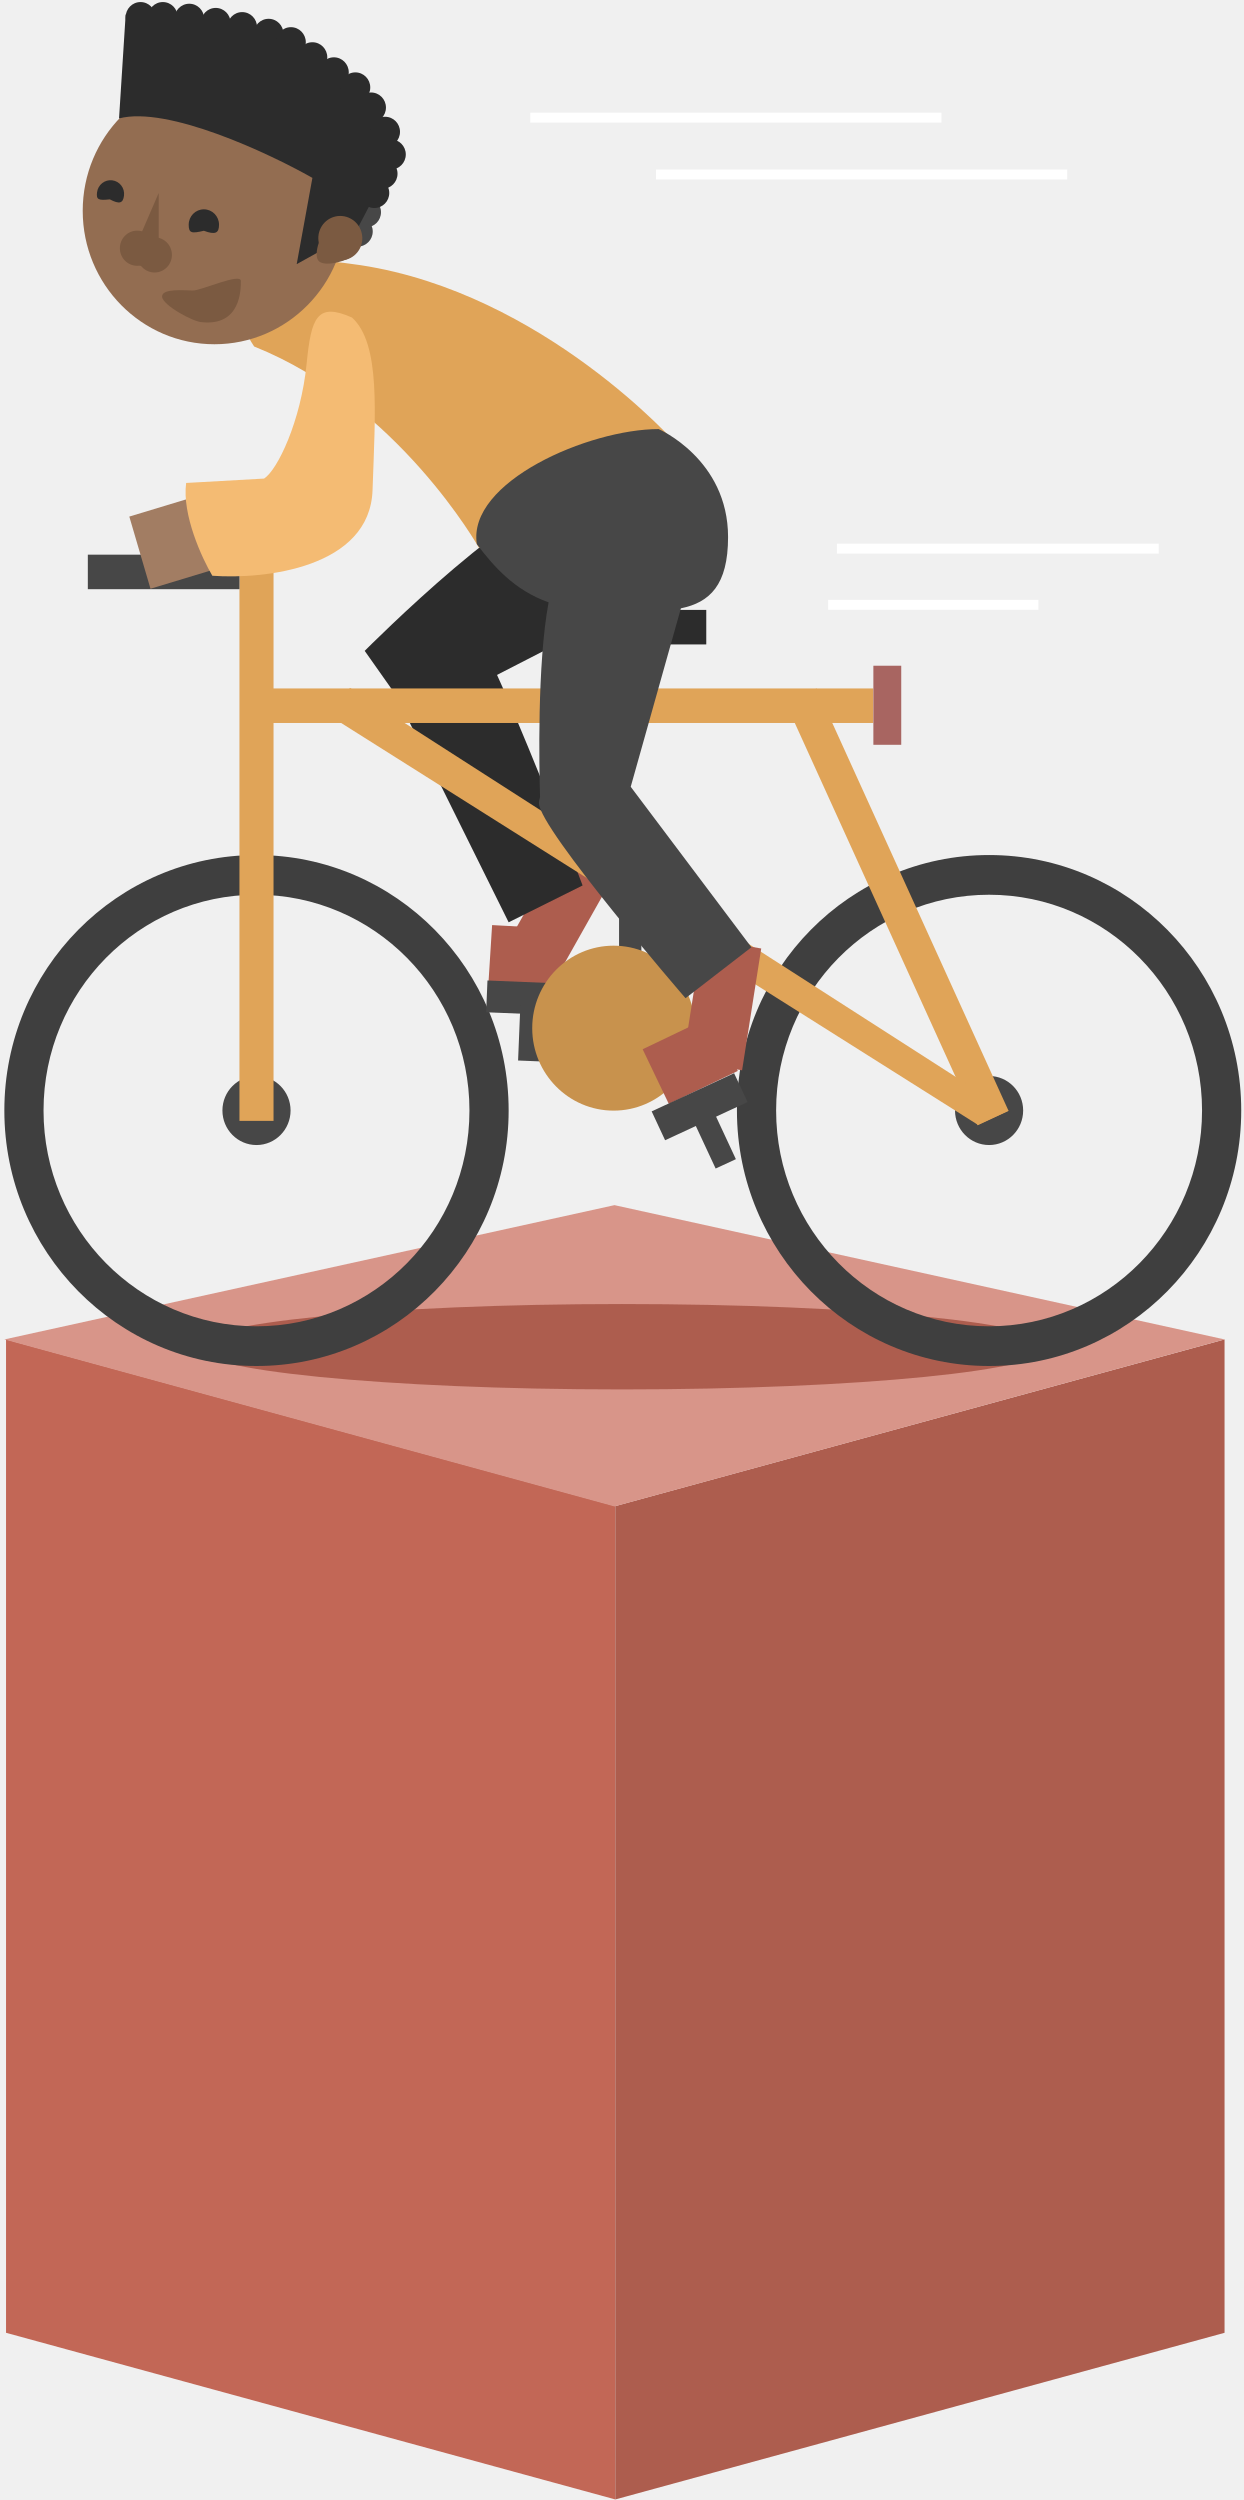
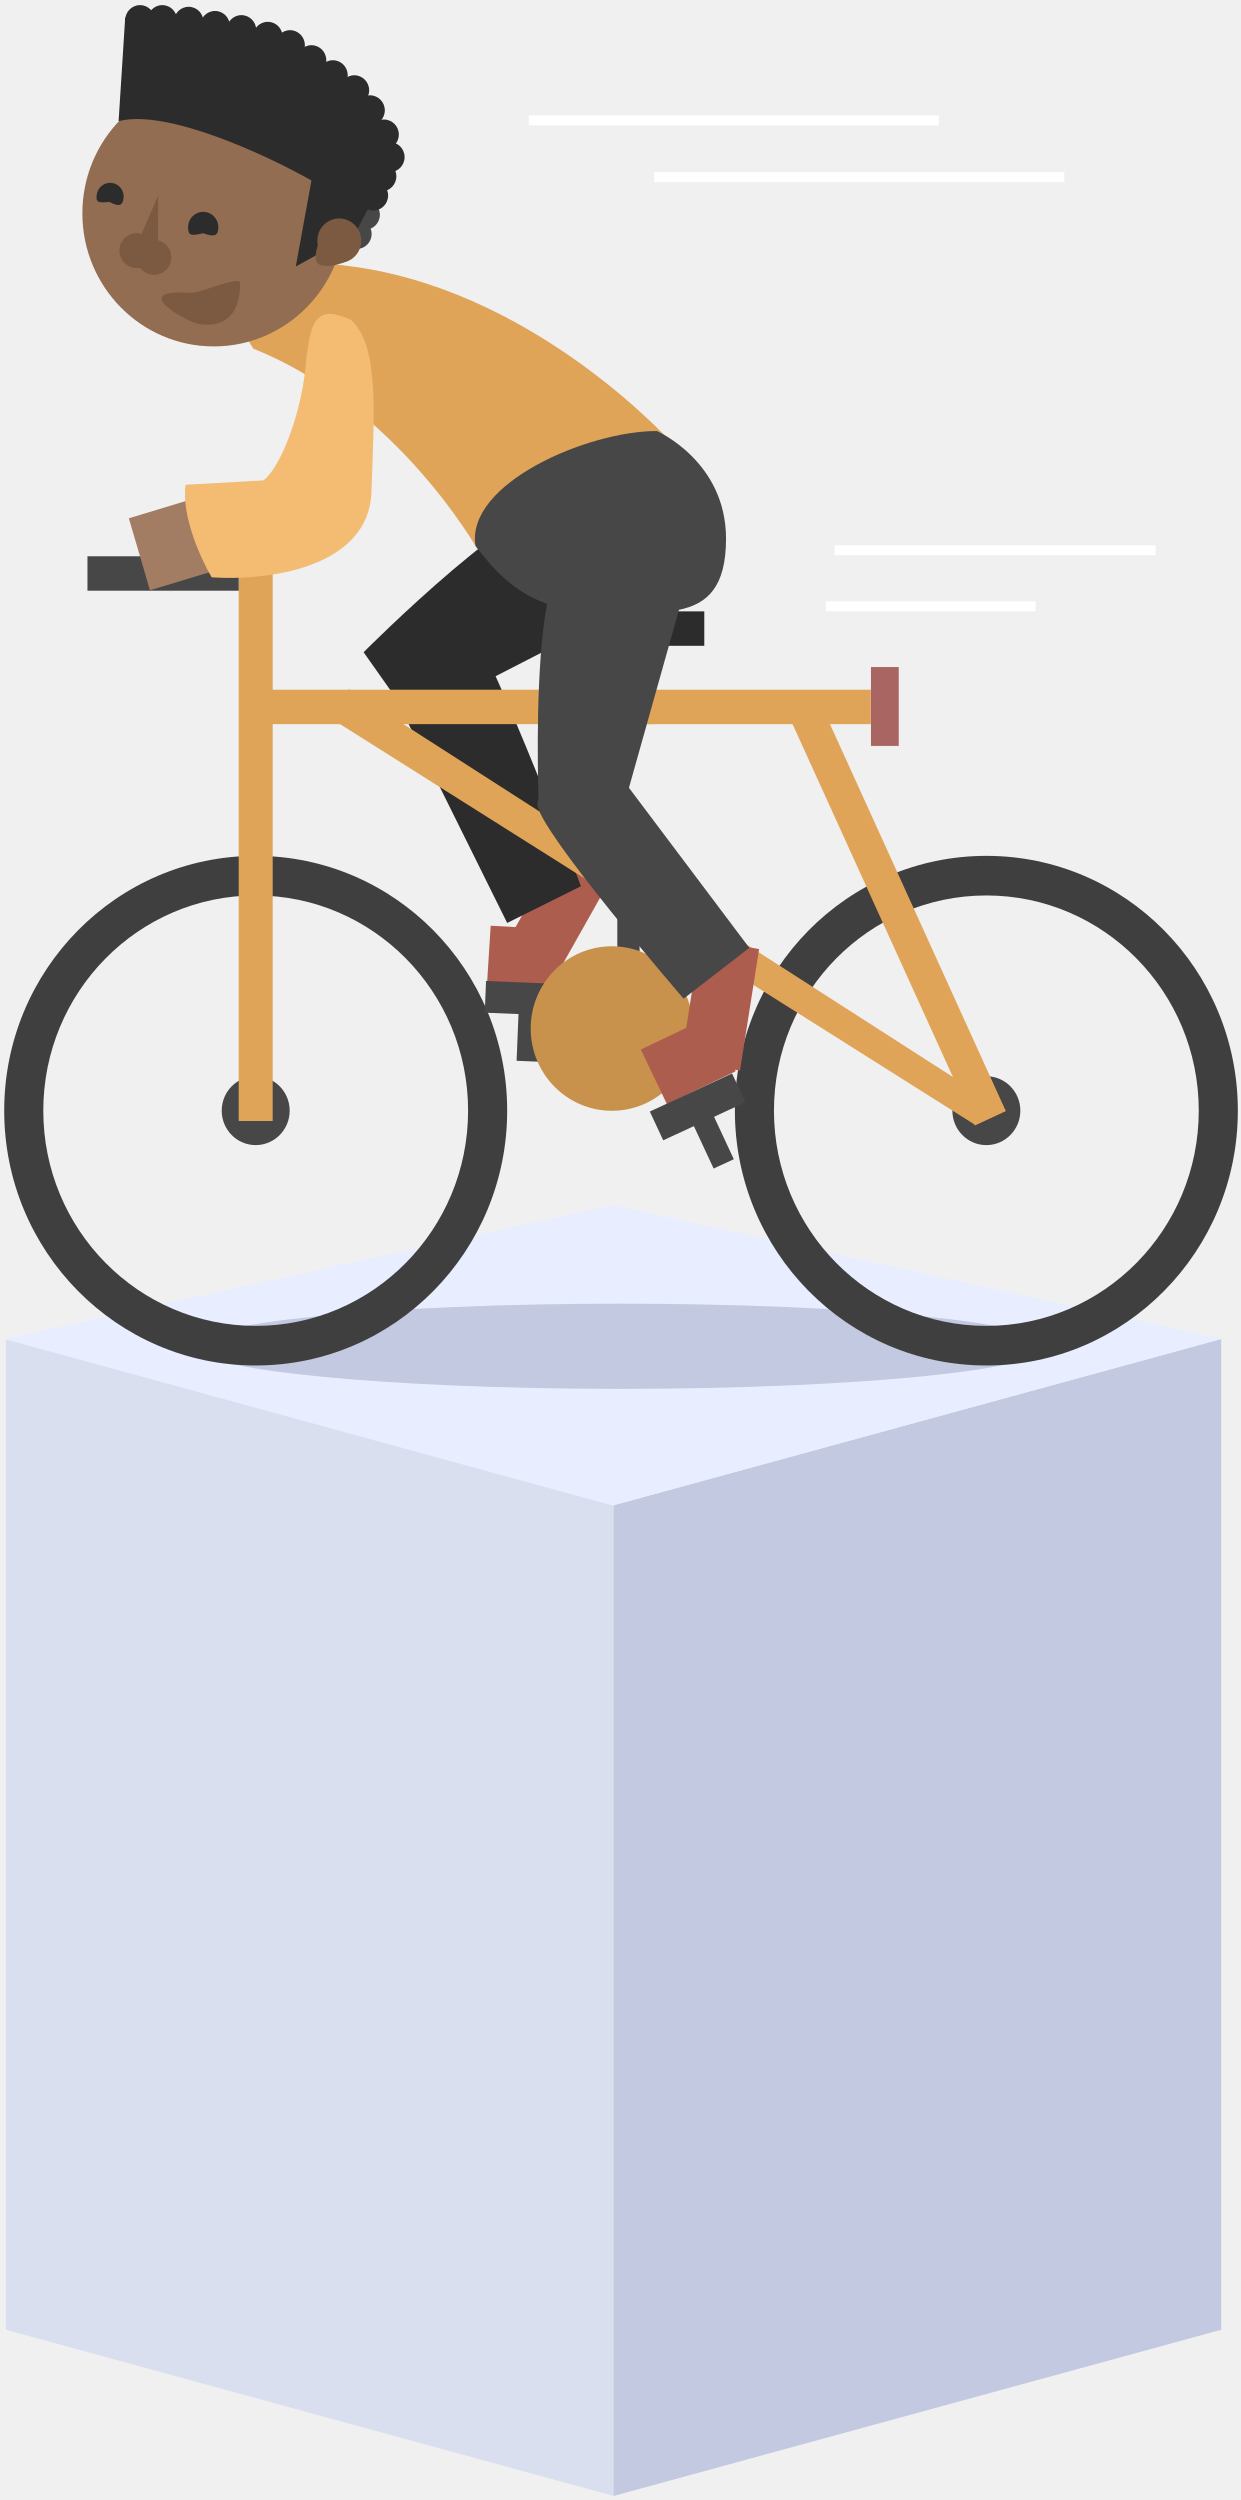
- <svg xmlns="http://www.w3.org/2000/svg" width="189" height="380" viewBox="0 0 189 380" fill="none">
-   <path d="M0.918 354.586L93.525 379.916V228.923L0.918 203.593V354.586Z" fill="#C26756" />
-   <path d="M186.132 354.586L93.525 379.916V228.923L186.132 203.593V354.586Z" fill="#AD5D4E" />
-   <path d="M93.396 183.181L186.132 203.593L93.396 228.976L0.661 203.593L93.396 183.181Z" fill="#D89589" />
-   <ellipse cx="94.536" cy="204.703" rx="65.052" ry="6.49" fill="#AD5D4E" />
-   <rect width="24.611" height="9.085" transform="matrix(-0.493762 0.876689 0.864057 0.490944 87.8882 124.316)" fill="#AD5D4E" />
-   <rect width="9.525" height="9.092" transform="matrix(-0.99372 -0.0544338 -0.0631229 1.00278 84.2651 141.131)" fill="#AD5D4E" />
-   <path d="M92.908 93.67C92.908 93.67 91.934 80.207 86.648 76.534C81.362 72.861 55.434 98.93 55.434 98.93L62.672 109.198L92.908 93.67Z" fill="#2C2C2C" />
-   <path d="M69.58 92.479C66.362 92.433 56.438 98.069 56.438 98.069L77.314 140.19L88.553 134.591C88.553 134.591 72.797 92.526 69.58 92.479Z" fill="#2C2C2C" />
-   <path fill-rule="evenodd" clip-rule="evenodd" d="M150.341 207.632C129.174 207.632 112.014 190.246 112.014 168.799C112.014 147.351 129.174 129.965 150.341 129.965C171.508 129.965 188.667 147.351 188.667 168.799C188.667 190.246 171.508 207.632 150.341 207.632ZM150.341 201.598C132.463 201.598 117.97 186.913 117.97 168.799C117.97 150.685 132.463 136 150.341 136C168.218 136 182.711 150.685 182.711 168.799C182.711 186.913 168.218 201.598 150.341 201.598Z" fill="#3F3F3F" />
-   <path fill-rule="evenodd" clip-rule="evenodd" d="M38.987 207.632C17.82 207.632 0.661 190.246 0.661 168.799C0.661 147.351 17.82 129.965 38.987 129.965C60.154 129.965 77.314 147.351 77.314 168.799C77.314 190.246 60.154 207.632 38.987 207.632ZM38.987 201.598C21.11 201.598 6.617 186.913 6.617 168.799C6.617 150.685 21.11 136 38.987 136C56.865 136 71.357 150.685 71.357 168.799C71.357 186.913 56.865 201.598 38.987 201.598Z" fill="#3F3F3F" />
-   <ellipse rx="5.179" ry="5.248" transform="matrix(-1 0 0 1 150.341 168.798)" fill="#474747" />
-   <ellipse rx="5.179" ry="5.248" transform="matrix(-1 0 0 1 38.9873 168.798)" fill="#474747" />
-   <rect width="5.179" height="86.064" transform="matrix(-1 0 0 1 41.5767 84.3091)" fill="#E0A458" />
-   <rect width="5.191" height="70.523" transform="matrix(-0.906231 0.422783 0.413709 0.910409 124.124 104.645)" fill="#E0A458" />
-   <path d="M53.191 104.557L50.465 109.018L148.625 170.963L153.286 168.831L53.191 104.557Z" fill="#E0A458" />
-   <rect width="5.248" height="93.744" transform="matrix(4.31406e-08 1 1 -4.42898e-08 38.9873 104.645)" fill="#E0A458" />
-   <rect width="5.248" height="23.048" transform="matrix(4.30034e-08 1 1 -4.4431e-08 13.3496 84.3091)" fill="#474747" />
-   <rect width="5.179" height="14.563" transform="matrix(-1 0 0 1 99.7139 95.3291)" fill="#E0A458" />
-   <rect width="5.248" height="28.227" transform="matrix(4.314e-08 1 1 -4.42904e-08 79.126 92.7055)" fill="#2C2C2C" />
-   <rect width="4.236" height="12.018" transform="matrix(-1 0 0 1 136.989 101.191)" fill="#A86561" />
-   <path d="M102.932 67.599C102.932 67.599 82.689 44.572 54.795 40.303C26.901 36.035 38.633 52.669 38.633 52.669C60.534 61.416 72.807 83.279 72.807 83.279L102.932 67.599Z" fill="#E0A458" />
-   <rect width="9.484" height="11.382" transform="matrix(0.95286 -0.28863 -0.282891 -0.963698 22.8745 89.4884)" fill="#A27D63" />
-   <path d="M56.627 74.5C57.03 62.691 57.874 52.261 53.504 48.267C48.172 45.897 47.304 48.28 46.61 55.252C45.736 64.044 42.172 71.441 40.142 72.742L28.295 73.409C27.647 78.212 30.678 84.814 32.275 87.514C40.225 88.097 56.225 86.308 56.627 74.5Z" fill="#F4BB73" />
-   <rect width="3.391" height="21.508" transform="matrix(-1 0 0 1 97.4888 137.368)" fill="#474747" />
-   <ellipse rx="2.261" ry="2.291" transform="matrix(-1 0 0 1 54.3944 35.1835)" fill="#474747" />
-   <ellipse rx="2.261" ry="2.291" transform="matrix(-1 0 0 1 55.6507 32.2563)" fill="#474747" />
-   <rect width="13.817" height="4.836" transform="matrix(-0.999166 -0.0408442 -0.0411047 0.999155 87.8994 149.598)" fill="#474747" />
-   <ellipse rx="20.019" ry="20.28" transform="matrix(-1 0 0 1 32.5923 32.0459)" fill="#936D51" />
-   <path d="M28.683 34.152C28.683 35.441 29.11 35.523 30.988 35.077C32.732 35.729 33.293 35.441 33.293 34.152C33.293 32.862 32.261 31.817 30.988 31.817C29.715 31.817 28.683 32.862 28.683 34.152Z" fill="#2C2C2C" />
-   <path d="M14.752 29.219C14.603 30.365 14.973 30.486 16.693 30.304C18.167 31.084 18.699 30.892 18.848 29.746C18.996 28.601 18.199 27.554 17.068 27.408C15.937 27.263 14.9 28.073 14.752 29.219Z" fill="#2C2C2C" />
-   <ellipse rx="2.638" ry="2.673" transform="matrix(-1 0 0 1 20.8579 37.7289)" fill="#7B5A41" />
-   <ellipse rx="2.638" ry="2.673" transform="matrix(-1 0 0 1 23.4956 38.747)" fill="#7B5A41" />
-   <path d="M24.123 29.329L19.616 39.766L24.123 41.371L24.123 29.329Z" fill="#7B5A41" />
-   <path d="M47.486 27.038L45.099 40.147L48.428 38.302L51.608 34.483L54.143 35.12L59.293 25.257C60.901 8.05 33.167 2.73 19.099 2.221L18.094 18.002C25.43 16.068 40.745 23.22 47.486 27.038Z" fill="#2C2C2C" />
-   <ellipse rx="2.261" ry="2.291" transform="matrix(-1 0 0 1 21.3602 2.60284)" fill="#2C2C2C" />
-   <ellipse rx="2.261" ry="2.291" transform="matrix(-1 0 0 1 24.7513 2.60284)" fill="#2C2C2C" />
-   <ellipse rx="2.261" ry="2.291" transform="matrix(-1 0 0 1 28.7708 2.85818)" fill="#2C2C2C" />
-   <ellipse rx="2.261" ry="2.291" transform="matrix(-1 0 0 1 32.7904 3.49371)" fill="#2C2C2C" />
-   <ellipse rx="2.261" ry="2.291" transform="matrix(-1 0 0 1 36.8099 4.13006)" fill="#2C2C2C" />
-   <ellipse rx="2.261" ry="2.291" transform="matrix(-1 0 0 1 40.8289 5.14822)" fill="#2C2C2C" />
-   <ellipse rx="2.261" ry="2.291" transform="matrix(-1 0 0 1 54.0179 13.2934)" fill="#2C2C2C" />
-   <ellipse rx="2.261" ry="2.291" transform="matrix(-1 0 0 1 50.7518 11.0026)" fill="#2C2C2C" />
-   <ellipse rx="2.261" ry="2.291" transform="matrix(-1 0 0 1 47.4862 8.71173)" fill="#2C2C2C" />
-   <ellipse rx="2.261" ry="2.291" transform="matrix(-1 0 0 1 44.2205 6.42089)" fill="#2C2C2C" />
-   <ellipse rx="2.261" ry="2.291" transform="matrix(-1 0 0 1 56.4041 16.3478)" fill="#2C2C2C" />
-   <ellipse rx="2.261" ry="2.291" transform="matrix(-1 0 0 1 58.5394 20.0386)" fill="#2C2C2C" />
-   <ellipse rx="2.261" ry="2.291" transform="matrix(-1 0 0 1 59.4188 23.4748)" fill="#2C2C2C" />
-   <ellipse rx="2.261" ry="2.291" transform="matrix(-1 0 0 1 58.1629 26.402)" fill="#2C2C2C" />
-   <ellipse rx="2.261" ry="2.291" transform="matrix(-1 0 0 1 56.9066 29.3292)" fill="#2C2C2C" />
-   <ellipse rx="3.358" ry="3.365" transform="matrix(-0.883865 -0.467761 -0.457313 0.889316 51.729 36.2039)" fill="#7B5A41" />
-   <path d="M49.501 34.758C48.686 35.791 47.505 38.924 48.53 39.755C49.554 40.585 53.03 39.659 53.845 38.626C54.66 37.593 52.506 36.844 51.482 36.014C50.457 35.184 50.316 33.725 49.501 34.758Z" fill="#7B5A41" />
-   <path d="M24.635 45.074C24.635 46.363 29.442 48.973 30.714 48.973C36.612 49.569 36.612 43.999 36.612 42.71C36.612 41.42 30.61 44.156 29.337 44.156C28.064 44.156 24.635 43.784 24.635 45.074Z" fill="#7B5A41" />
-   <rect width="3.391" height="9.545" transform="matrix(-0.999166 -0.0408444 -0.0411045 0.999155 82.5293 151.799)" fill="#474747" />
-   <rect width="13.817" height="4.836" transform="matrix(-1 0 0 1 102.639 155.185)" fill="#474747" />
-   <ellipse rx="12.372" ry="12.536" transform="matrix(-1 0 0 1 93.2694 156.279)" fill="#C8924D" />
-   <rect width="18.733" height="9.114" transform="matrix(-0.155381 0.988556 0.984791 0.169793 106.731 142.623)" fill="#AD5D4E" />
-   <rect width="11.622" height="9.218" transform="matrix(-0.901714 0.43178 0.431753 0.902255 108.162 154.466)" fill="#AD5D4E" />
-   <path fill-rule="evenodd" clip-rule="evenodd" d="M72.482 82.718C75.034 86.062 78.127 89.687 83.389 91.558C81.631 100.963 81.954 116.697 82.09 121.166C81.976 121.477 81.917 121.79 81.923 122.103C81.996 126.027 104.201 151.726 104.201 151.726L114.215 143.986L95.869 119.591L103.498 92.466C107.864 91.572 110.666 88.957 110.666 81.636C110.666 69.8 100.115 65.219 100.115 65.219C89.536 65.219 70.974 73.237 72.482 82.718Z" fill="#474747" />
-   <rect width="13.809" height="4.839" transform="matrix(-0.907476 0.420103 0.422309 0.906452 111.583 163.128)" fill="#474747" />
-   <rect width="3.389" height="9.551" transform="matrix(-0.907477 0.420103 0.422309 0.906452 107.82 167.536)" fill="#474747" />
-   <rect x="80.602" y="17.128" width="62.503" height="1.511" fill="white" />
-   <rect x="99.713" y="25.766" width="62.503" height="1.511" fill="white" />
-   <rect x="127.211" y="82.635" width="48.918" height="1.511" fill="white" />
-   <rect x="125.881" y="91.176" width="31.96" height="1.511" fill="white" />
+ <svg xmlns="http://www.w3.org/2000/svg" width="189" height="381" viewBox="0 0 189 381" fill="none">
+   <path d="M0.898 355.054L93.505 380.384V229.391L0.898 204.06V355.054Z" fill="#DADFEF" />
+   <path d="M186.112 355.054L93.505 380.384V229.391L186.112 204.06V355.054Z" fill="#C2C9E0" />
+   <path d="M93.377 183.649L186.112 204.06L93.377 229.444L0.641 204.06L93.377 183.649Z" fill="#E8EDFF" />
+   <ellipse cx="94.516" cy="205.171" rx="65.052" ry="6.49" fill="#C2C9E0" />
+   <rect width="24.611" height="9.085" transform="matrix(-0.493762 0.876689 0.864057 0.490944 87.8687 124.784)" fill="#AD5D4E" />
+   <rect width="9.525" height="9.092" transform="matrix(-0.99372 -0.0544338 -0.0631229 1.00278 84.2456 141.599)" fill="#AD5D4E" />
+   <path d="M92.889 94.138C92.889 94.138 91.915 80.675 86.629 77.001C81.342 73.328 55.414 99.398 55.414 99.398L62.653 109.666L92.889 94.138Z" fill="#2C2C2C" />
+   <path d="M69.56 92.947C66.343 92.901 56.419 98.537 56.419 98.537L77.294 140.658L88.534 135.059C88.534 135.059 72.778 92.994 69.56 92.947Z" fill="#2C2C2C" />
+   <path fill-rule="evenodd" clip-rule="evenodd" d="M150.321 208.1C129.154 208.1 111.995 190.714 111.995 169.266C111.995 147.819 129.154 130.433 150.321 130.433C171.488 130.433 188.647 147.819 188.647 169.266C188.647 190.714 171.488 208.1 150.321 208.1ZM150.321 202.065C132.444 202.065 117.951 187.381 117.951 169.267C117.951 151.153 132.444 136.468 150.321 136.468C168.199 136.468 182.691 151.153 182.691 169.267C182.691 187.381 168.199 202.065 150.321 202.065Z" fill="#3F3F3F" />
+   <path fill-rule="evenodd" clip-rule="evenodd" d="M38.968 208.1C17.8 208.1 0.641 190.714 0.641 169.266C0.641 147.819 17.8 130.433 38.968 130.433C60.135 130.433 77.294 147.819 77.294 169.266C77.294 190.714 60.135 208.1 38.968 208.1ZM38.968 202.065C21.09 202.065 6.597 187.381 6.597 169.267C6.597 151.153 21.09 136.468 38.968 136.468C56.845 136.468 71.338 151.153 71.338 169.267C71.338 187.381 56.845 202.065 38.968 202.065Z" fill="#3F3F3F" />
+   <ellipse rx="5.179" ry="5.248" transform="matrix(-1 0 0 1 150.321 169.266)" fill="#474747" />
+   <ellipse rx="5.179" ry="5.248" transform="matrix(-1 0 0 1 38.9678 169.266)" fill="#474747" />
+   <rect width="5.179" height="86.064" transform="matrix(-1 0 0 1 41.5571 84.777)" fill="#E0A458" />
+   <rect width="5.191" height="70.523" transform="matrix(-0.906231 0.422783 0.413709 0.910409 124.104 105.113)" fill="#E0A458" />
+   <path d="M53.172 105.024L50.445 109.486L148.606 171.431L153.267 169.299L53.172 105.024Z" fill="#E0A458" />
+   <rect width="5.248" height="93.744" transform="matrix(4.31406e-08 1 1 -4.42898e-08 38.9678 105.112)" fill="#E0A458" />
+   <rect width="5.248" height="23.048" transform="matrix(4.30034e-08 1 1 -4.4431e-08 13.3301 84.777)" fill="#474747" />
+   <rect width="5.179" height="14.563" transform="matrix(-1 0 0 1 99.6943 95.7971)" fill="#E0A458" />
+   <rect width="5.248" height="28.227" transform="matrix(4.314e-08 1 1 -4.42904e-08 79.1064 93.1734)" fill="#2C2C2C" />
+   <rect width="4.236" height="12.018" transform="matrix(-1 0 0 1 136.969 101.659)" fill="#A86561" />
+   <path d="M102.913 68.067C102.913 68.067 82.67 45.04 54.776 40.771C26.882 36.502 38.614 53.137 38.614 53.137C60.515 61.884 72.788 83.747 72.788 83.747L102.913 68.067Z" fill="#E0A458" />
+   <rect width="9.484" height="11.382" transform="matrix(0.95286 -0.28863 -0.282891 -0.963698 22.855 89.9563)" fill="#A27D63" />
+   <path d="M56.608 74.968C57.01 63.159 57.854 52.729 53.485 48.735C48.153 46.364 47.284 48.748 46.591 55.72C45.716 64.512 42.152 71.909 40.122 73.21L28.275 73.877C27.628 78.68 30.659 85.282 32.255 87.982C40.205 88.564 56.205 86.776 56.608 74.968Z" fill="#F4BB73" />
+   <rect width="3.391" height="21.508" transform="matrix(-1 0 0 1 97.4692 137.836)" fill="#474747" />
+   <ellipse rx="2.261" ry="2.291" transform="matrix(-1 0 0 1 54.3748 35.6514)" fill="#474747" />
+   <ellipse rx="2.261" ry="2.291" transform="matrix(-1 0 0 1 55.6312 32.7243)" fill="#474747" />
+   <rect width="13.817" height="4.836" transform="matrix(-0.999166 -0.0408442 -0.0411047 0.999155 87.8799 150.066)" fill="#474747" />
+   <ellipse rx="20.019" ry="20.28" transform="matrix(-1 0 0 1 32.5728 32.5138)" fill="#936D51" />
+   <path d="M28.664 34.62C28.664 35.909 29.09 35.991 30.969 35.544C32.712 36.197 33.273 35.909 33.273 34.62C33.273 33.33 32.242 32.285 30.969 32.285C29.696 32.285 28.664 33.33 28.664 34.62Z" fill="#2C2C2C" />
+   <path d="M14.732 29.687C14.584 30.833 14.954 30.954 16.674 30.772C18.148 31.552 18.68 31.36 18.828 30.214C18.976 29.069 18.18 28.022 17.049 27.876C15.918 27.731 14.881 28.541 14.732 29.687Z" fill="#2C2C2C" />
+   <ellipse rx="2.638" ry="2.673" transform="matrix(-1 0 0 1 20.8384 38.1968)" fill="#7B5A41" />
+   <ellipse rx="2.638" ry="2.673" transform="matrix(-1 0 0 1 23.4761 39.2149)" fill="#7B5A41" />
+   <path d="M24.104 29.797L19.597 40.234L24.104 41.839L24.104 29.797Z" fill="#7B5A41" />
+   <path d="M47.466 27.506L45.08 40.615L48.408 38.77L51.588 34.952L54.123 35.588L59.273 25.724C60.881 8.518 33.147 3.198 19.079 2.689L18.075 18.47C25.41 16.536 40.726 23.688 47.466 27.506Z" fill="#2C2C2C" />
+   <ellipse rx="2.261" ry="2.291" transform="matrix(-1 0 0 1 21.3407 3.07077)" fill="#2C2C2C" />
+   <ellipse rx="2.261" ry="2.291" transform="matrix(-1 0 0 1 24.7318 3.07077)" fill="#2C2C2C" />
+   <ellipse rx="2.261" ry="2.291" transform="matrix(-1 0 0 1 28.7513 3.32611)" fill="#2C2C2C" />
+   <ellipse rx="2.261" ry="2.291" transform="matrix(-1 0 0 1 32.7708 3.96164)" fill="#2C2C2C" />
+   <ellipse rx="2.261" ry="2.291" transform="matrix(-1 0 0 1 36.7904 4.59799)" fill="#2C2C2C" />
+   <ellipse rx="2.261" ry="2.291" transform="matrix(-1 0 0 1 40.8094 5.61615)" fill="#2C2C2C" />
+   <ellipse rx="2.261" ry="2.291" transform="matrix(-1 0 0 1 53.9984 13.7613)" fill="#2C2C2C" />
+   <ellipse rx="2.261" ry="2.291" transform="matrix(-1 0 0 1 50.7323 11.4705)" fill="#2C2C2C" />
+   <ellipse rx="2.261" ry="2.291" transform="matrix(-1 0 0 1 47.4666 9.17965)" fill="#2C2C2C" />
+   <ellipse rx="2.261" ry="2.291" transform="matrix(-1 0 0 1 44.201 6.88882)" fill="#2C2C2C" />
+   <ellipse rx="2.261" ry="2.291" transform="matrix(-1 0 0 1 56.3846 16.8157)" fill="#2C2C2C" />
+   <ellipse rx="2.261" ry="2.291" transform="matrix(-1 0 0 1 58.5199 20.5065)" fill="#2C2C2C" />
+   <ellipse rx="2.261" ry="2.291" transform="matrix(-1 0 0 1 59.3992 23.9428)" fill="#2C2C2C" />
+   <ellipse rx="2.261" ry="2.291" transform="matrix(-1 0 0 1 58.1434 26.8699)" fill="#2C2C2C" />
+   <ellipse rx="2.261" ry="2.291" transform="matrix(-1 0 0 1 56.887 29.7971)" fill="#2C2C2C" />
+   <ellipse rx="3.358" ry="3.365" transform="matrix(-0.883865 -0.467761 -0.457313 0.889316 51.7094 36.6718)" fill="#7B5A41" />
+   <path d="M49.481 35.226C48.666 36.258 47.486 39.392 48.51 40.222C49.535 41.053 53.01 40.127 53.825 39.094C54.641 38.061 52.487 37.312 51.462 36.482C50.437 35.652 50.296 34.193 49.481 35.226Z" fill="#7B5A41" />
+   <path d="M24.616 45.542C24.616 46.831 29.422 49.441 30.695 49.441C36.593 50.037 36.593 44.467 36.593 43.178C36.593 41.888 30.59 44.624 29.317 44.624C28.044 44.624 24.616 44.252 24.616 45.542Z" fill="#7B5A41" />
+   <rect width="3.391" height="9.545" transform="matrix(-0.999166 -0.0408444 -0.0411045 0.999155 82.5098 152.267)" fill="#474747" />
+   <rect width="13.817" height="4.836" transform="matrix(-1 0 0 1 102.619 155.653)" fill="#474747" />
+   <ellipse rx="12.372" ry="12.536" transform="matrix(-1 0 0 1 93.2499 156.747)" fill="#C8924D" />
+   <rect width="18.733" height="9.114" transform="matrix(-0.155381 0.988556 0.984791 0.169793 106.711 143.091)" fill="#AD5D4E" />
+   <rect width="11.622" height="9.218" transform="matrix(-0.901714 0.43178 0.431753 0.902255 108.142 154.934)" fill="#AD5D4E" />
+   <path fill-rule="evenodd" clip-rule="evenodd" d="M72.462 83.186C75.014 86.53 78.108 90.155 83.369 92.026C81.611 101.431 81.935 117.164 82.07 121.634C81.956 121.945 81.897 122.258 81.903 122.571C81.977 126.495 104.182 152.194 104.182 152.194L114.196 144.453L95.85 120.059L103.478 92.934C107.844 92.04 110.646 89.425 110.646 82.104C110.646 70.268 100.095 65.687 100.095 65.687C89.516 65.687 70.955 73.705 72.462 83.186Z" fill="#474747" />
+   <rect width="13.809" height="4.839" transform="matrix(-0.907476 0.420103 0.422309 0.906452 111.563 163.596)" fill="#474747" />
+   <rect width="3.389" height="9.551" transform="matrix(-0.907477 0.420103 0.422309 0.906452 107.8 168.004)" fill="#474747" />
+   <rect x="80.582" y="17.596" width="62.503" height="1.511" fill="white" />
+   <rect x="99.694" y="26.234" width="62.503" height="1.511" fill="white" />
+   <rect x="127.191" y="83.103" width="48.918" height="1.511" fill="white" />
+   <rect x="125.862" y="91.644" width="31.96" height="1.511" fill="white" />
</svg>
